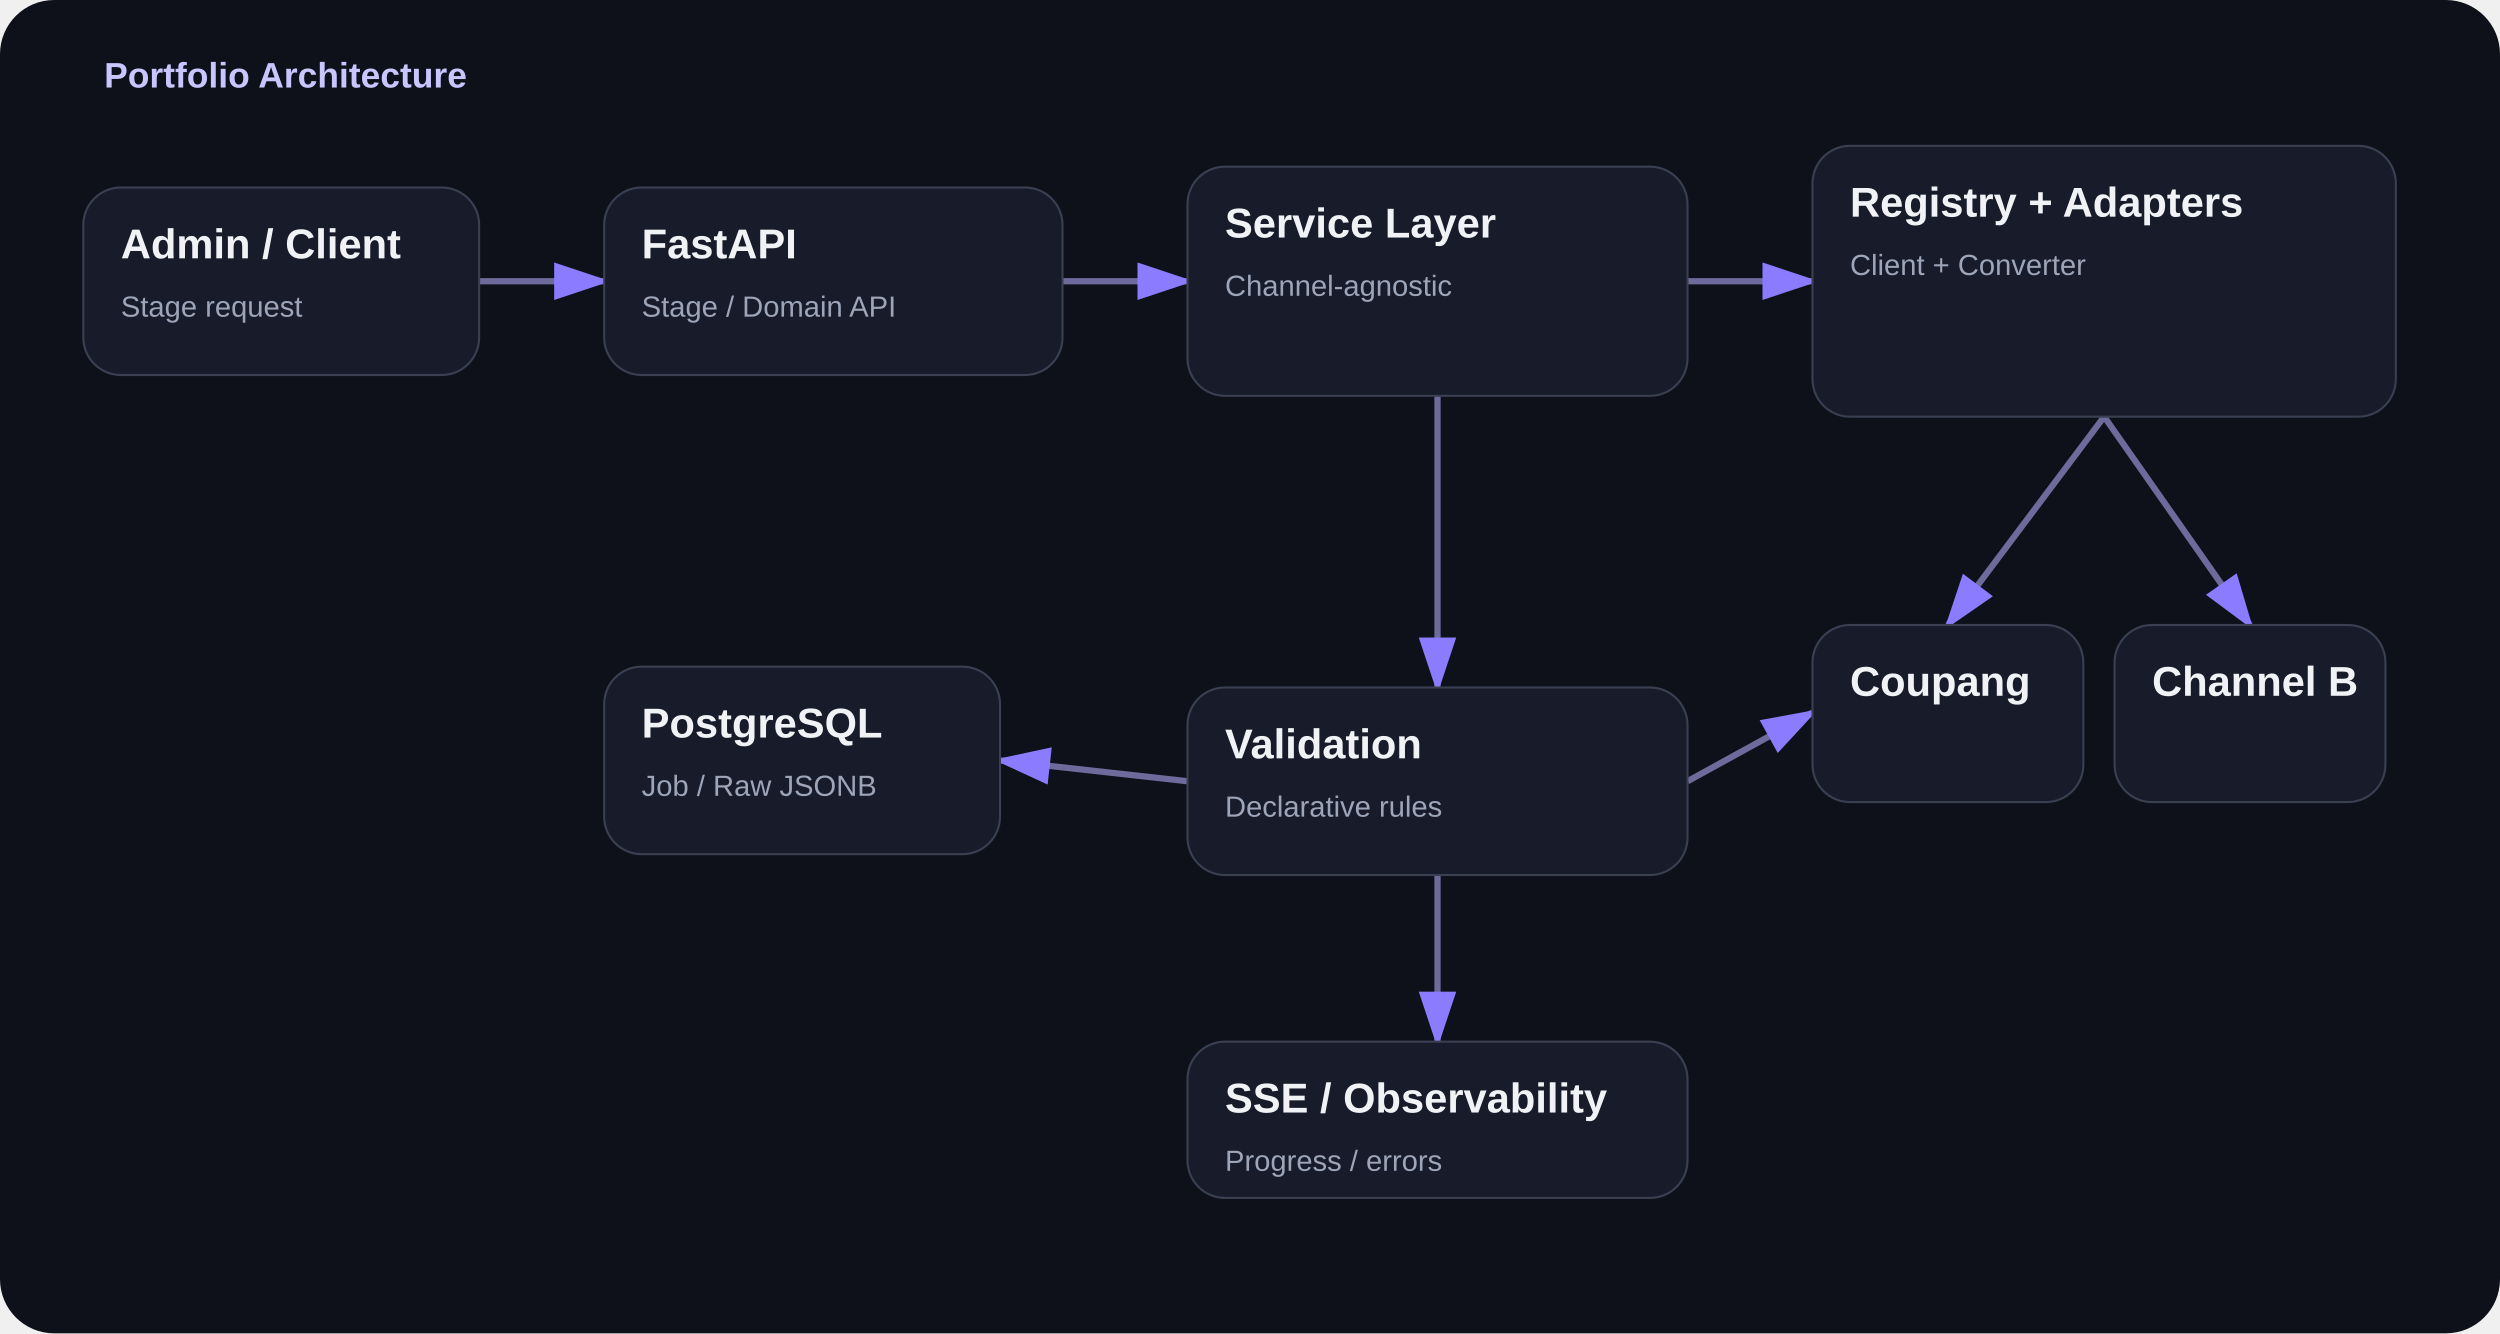
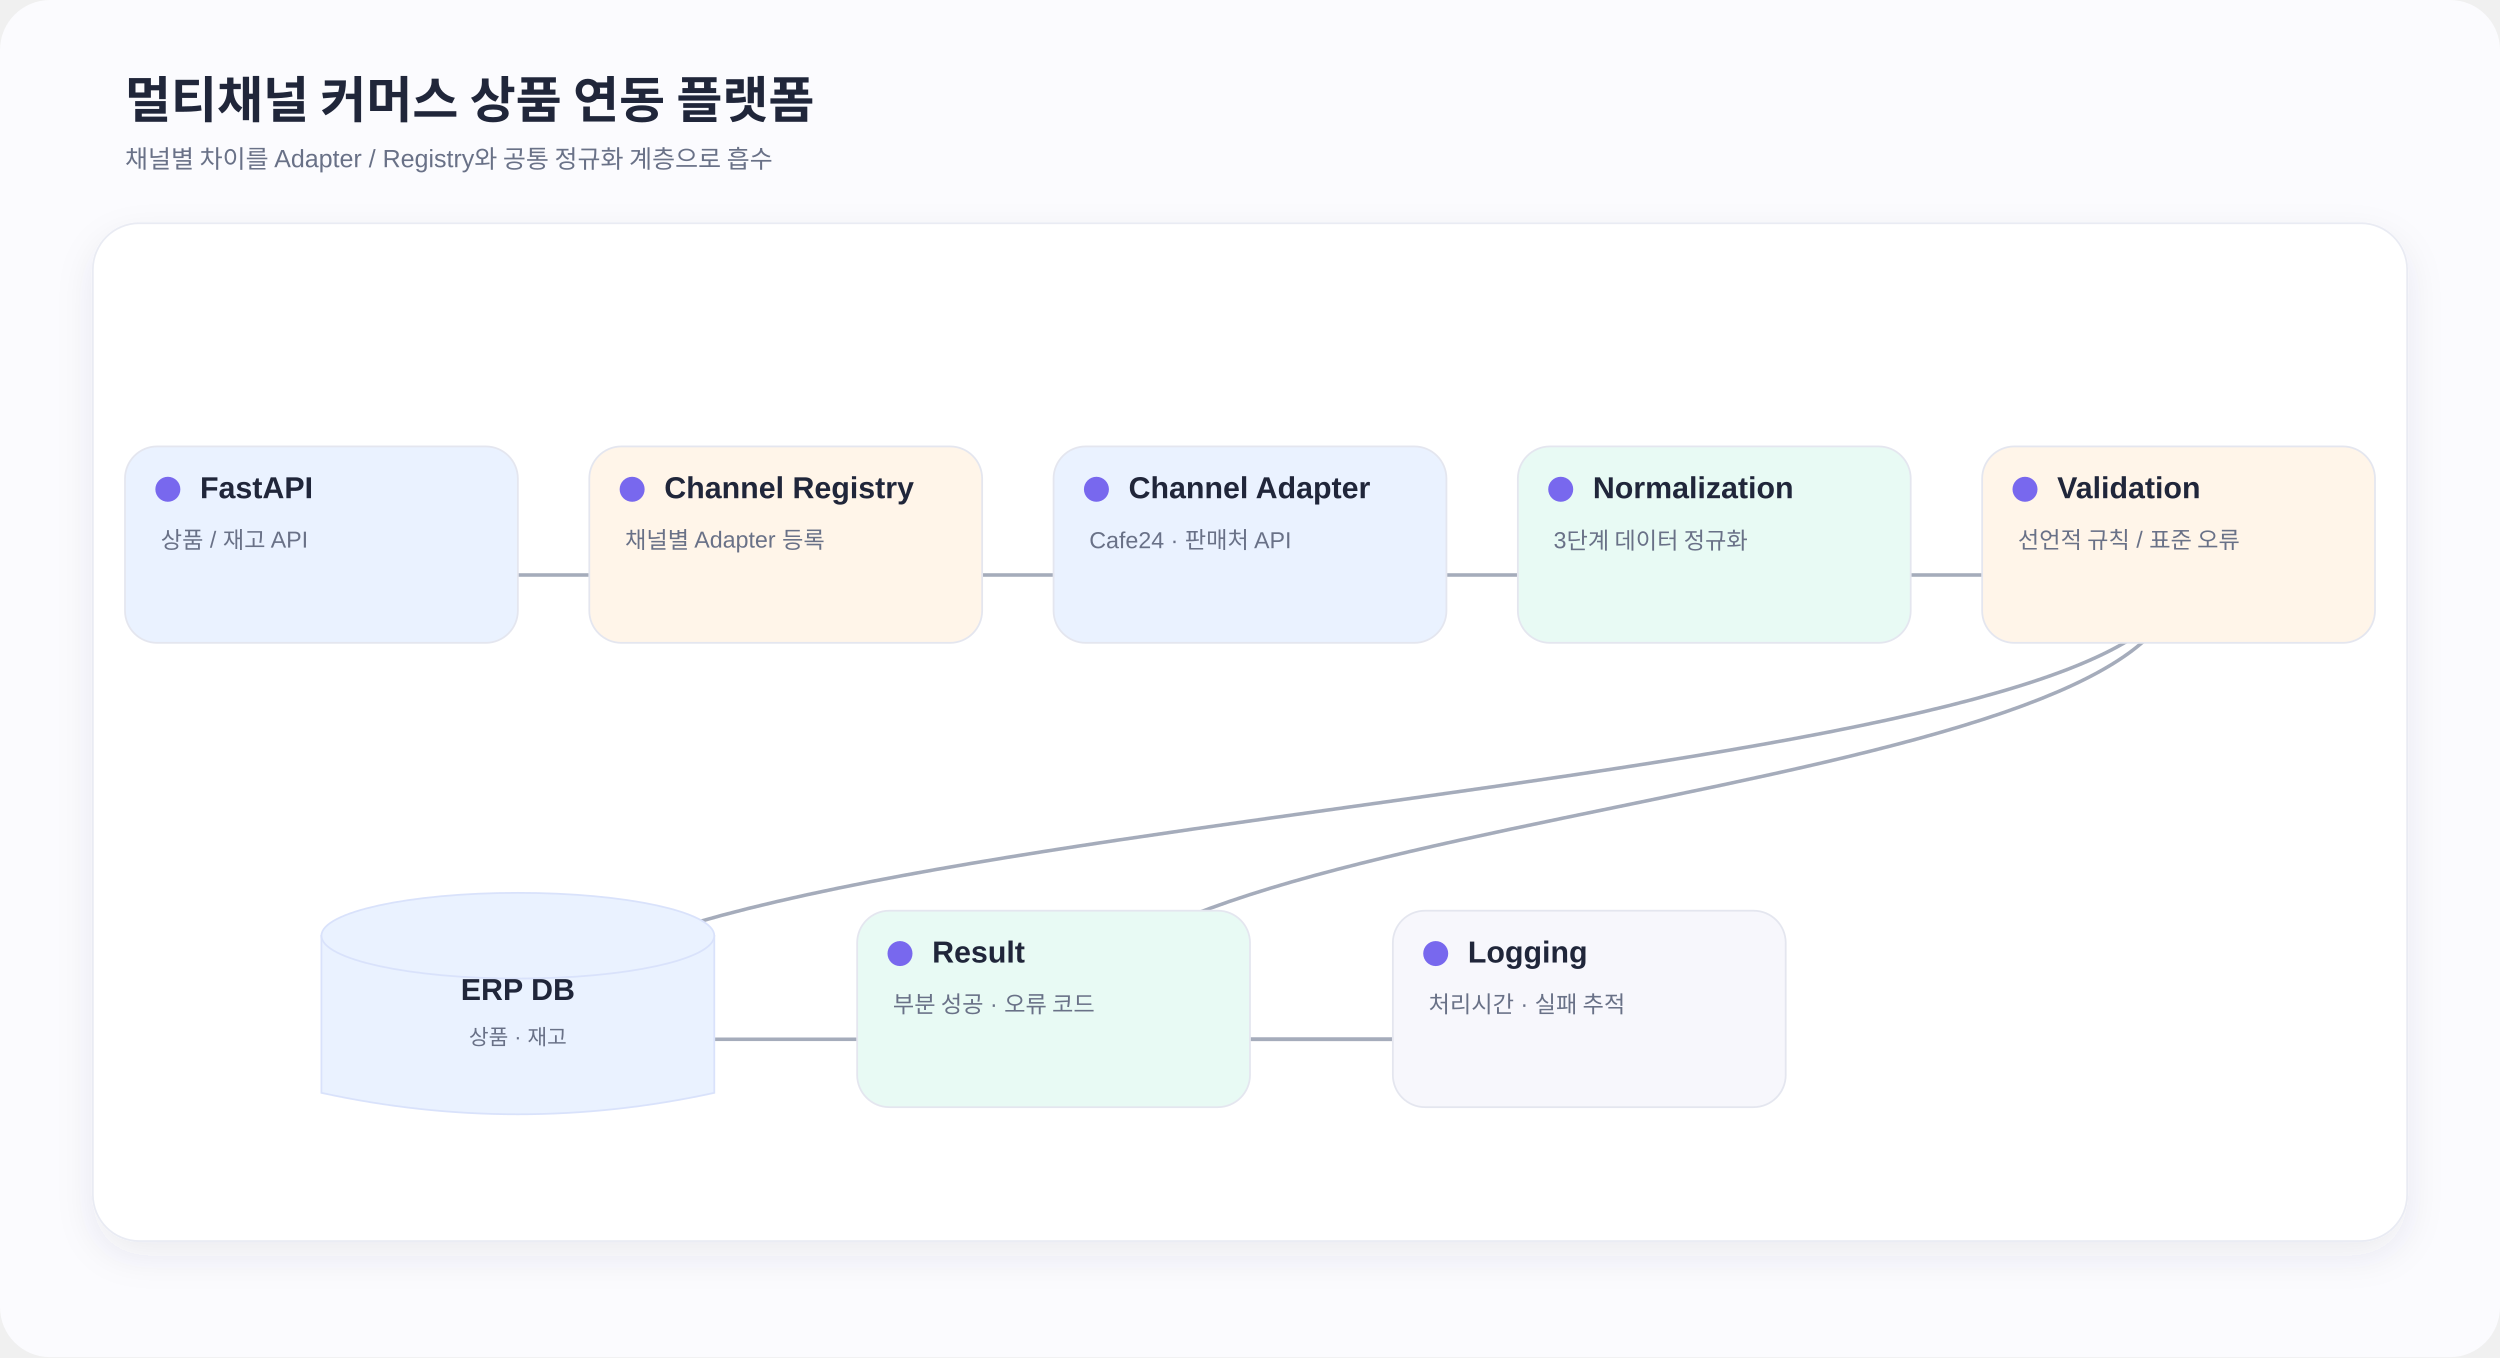
- <svg xmlns="http://www.w3.org/2000/svg" viewBox="0 0 1200 640">
+ <svg xmlns="http://www.w3.org/2000/svg" width="1400" height="760" viewBox="0 0 1400 760">
  <defs>
-     <marker id="arrow" markerWidth="10" markerHeight="10" refX="8" refY="3" orient="auto">
-       <path d="M0,0 L0,6 L9,3 z" fill="#8b7cff" />
+     <filter id="s">
+       <feDropShadow dx="0" dy="8" stdDeviation="10" flood-color="#35405c" flood-opacity=".08" />
+     </filter>
+     <marker id="a" markerWidth="10" markerHeight="10" refX="8" refY="3" orient="auto">
+       <path d="M0,0 L0,6 L9,3 z" fill="#9aa1b2" />
    </marker>
  </defs>
-   <rect width="1200" height="640" rx="26" fill="#0e111a" />
-   <text x="50" y="42" fill="#c9c5ff" font-size="17" font-family="Arial" font-weight="700">Portfolio Architecture</text>
-   <path d="M230,135 L290,135" stroke="#6f6a9c" stroke-width="3" fill="none" marker-end="url(#arrow)" />
-   <path d="M510,135 L570,135" stroke="#6f6a9c" stroke-width="3" fill="none" marker-end="url(#arrow)" />
-   <path d="M810,135 L870,135" stroke="#6f6a9c" stroke-width="3" fill="none" marker-end="url(#arrow)" />
-   <path d="M1010,200 L935,300" stroke="#6f6a9c" stroke-width="3" fill="none" marker-end="url(#arrow)" />
-   <path d="M1010,200 L1080,300" stroke="#6f6a9c" stroke-width="3" fill="none" marker-end="url(#arrow)" />
-   <path d="M690,190 L690,330" stroke="#6f6a9c" stroke-width="3" fill="none" marker-end="url(#arrow)" />
-   <path d="M570,375 L480,365" stroke="#6f6a9c" stroke-width="3" fill="none" marker-end="url(#arrow)" />
-   <path d="M810,375 L870,342" stroke="#6f6a9c" stroke-width="3" fill="none" marker-end="url(#arrow)" />
-   <path d="M690,420 L690,500" stroke="#6f6a9c" stroke-width="3" fill="none" marker-end="url(#arrow)" />
+   <rect width="1400" height="760" rx="28" fill="#fbfbfe" />
+   <text x="70" y="66" font-family="Pretendard,Arial" font-size="28" font-weight="800" fill="#20263a">멀티채널 커머스 상품 연동 플랫폼</text>
+   <text x="70" y="94" font-family="Pretendard,Arial" font-size="14" fill="#697187">채널별 차이를 Adapter / Registry와 공통 정규화 계층으로 흡수</text>
+   <rect x="52" y="125" width="1296" height="570" rx="26" fill="#fff" stroke="#e9ebf3" filter="url(#s)" />
+   <path d="M180,322 L440,322" stroke="#a5acbb" stroke-width="2" fill="none" marker-end="url(#a)" />
+   <path d="M440,322 L700,322" stroke="#a5acbb" stroke-width="2" fill="none" marker-end="url(#a)" />
+   <path d="M700,322 L960,322" stroke="#a5acbb" stroke-width="2" fill="none" marker-end="url(#a)" />
+   <path d="M960,322 L1220,322" stroke="#a5acbb" stroke-width="2" fill="none" marker-end="url(#a)" />
+   <path d="M1220,322 C1220,452.0 290,452.0 290,582" stroke="#a5acbb" stroke-width="2" fill="none" marker-end="url(#a)" />
+   <path d="M1220,322 C1220,452.0 590,452.0 590,582" stroke="#a5acbb" stroke-width="2" fill="none" marker-end="url(#a)" />
+   <path d="M590,582 L890,582" stroke="#a5acbb" stroke-width="2" fill="none" marker-end="url(#a)" />
+   <path d="M290,582 L890,582" stroke="#a5acbb" stroke-width="2" fill="none" marker-end="url(#a)" />
  <g>
-     <rect x="40" y="90" width="190" height="90" rx="18" fill="#171b2a" stroke="#3a4052" />
-     <text x="58" y="124" fill="#f1f2f6" font-size="20" font-family="Arial" font-weight="700">Admin / Client</text>
-     <text x="58" y="152" fill="#9da5b8" font-size="14" font-family="Arial">Stage request</text>
+     <rect x="70" y="250" width="220" height="110" rx="18" fill="#eaf2ff" stroke="#e4e6ef" />
+     <circle cx="94" cy="274" r="7" fill="#7868ee" />
+     <text x="112" y="279" font-family="Pretendard,Arial" font-size="17" font-weight="800" fill="#20263a">FastAPI</text>
+     <text x="90" y="307" font-family="Pretendard,Arial" font-size="13" fill="#697187">상품 / 재고 API</text>
  </g>
  <g>
-     <rect x="290" y="90" width="220" height="90" rx="18" fill="#171b2a" stroke="#3a4052" />
-     <text x="308" y="124" fill="#f1f2f6" font-size="20" font-family="Arial" font-weight="700">FastAPI</text>
-     <text x="308" y="152" fill="#9da5b8" font-size="14" font-family="Arial">Stage / Domain API</text>
+     <rect x="330" y="250" width="220" height="110" rx="18" fill="#fff5e9" stroke="#e4e6ef" />
+     <circle cx="354" cy="274" r="7" fill="#7868ee" />
+     <text x="372" y="279" font-family="Pretendard,Arial" font-size="17" font-weight="800" fill="#20263a">Channel Registry</text>
+     <text x="350" y="307" font-family="Pretendard,Arial" font-size="13" fill="#697187">채널별 Adapter 등록</text>
  </g>
  <g>
-     <rect x="570" y="80" width="240" height="110" rx="18" fill="#171b2a" stroke="#3a4052" />
-     <text x="588" y="114" fill="#f1f2f6" font-size="20" font-family="Arial" font-weight="700">Service Layer</text>
-     <text x="588" y="142" fill="#9da5b8" font-size="14" font-family="Arial">Channel-agnostic</text>
+     <rect x="590" y="250" width="220" height="110" rx="18" fill="#eaf2ff" stroke="#e4e6ef" />
+     <circle cx="614" cy="274" r="7" fill="#7868ee" />
+     <text x="632" y="279" font-family="Pretendard,Arial" font-size="17" font-weight="800" fill="#20263a">Channel Adapter</text>
+     <text x="610" y="307" font-family="Pretendard,Arial" font-size="13" fill="#697187">Cafe24 · 판매처 API</text>
  </g>
  <g>
-     <rect x="870" y="70" width="280" height="130" rx="18" fill="#171b2a" stroke="#3a4052" />
-     <text x="888" y="104" fill="#f1f2f6" font-size="20" font-family="Arial" font-weight="700">Registry + Adapters</text>
-     <text x="888" y="132" fill="#9da5b8" font-size="14" font-family="Arial">Client + Converter</text>
+     <rect x="850" y="250" width="220" height="110" rx="18" fill="#e8faf4" stroke="#e4e6ef" />
+     <circle cx="874" cy="274" r="7" fill="#7868ee" />
+     <text x="892" y="279" font-family="Pretendard,Arial" font-size="17" font-weight="800" fill="#20263a">Normalization</text>
+     <text x="870" y="307" font-family="Pretendard,Arial" font-size="13" fill="#697187">3단계 데이터 정규화</text>
  </g>
  <g>
-     <rect x="870" y="300" width="130" height="85" rx="18" fill="#171b2a" stroke="#3a4052" />
-     <text x="888" y="334" fill="#f1f2f6" font-size="20" font-family="Arial" font-weight="700">Coupang</text>
-     <text x="888" y="362" fill="#9da5b8" font-size="14" font-family="Arial" />
+     <rect x="1110" y="250" width="220" height="110" rx="18" fill="#fff5e9" stroke="#e4e6ef" />
+     <circle cx="1134" cy="274" r="7" fill="#7868ee" />
+     <text x="1152" y="279" font-family="Pretendard,Arial" font-size="17" font-weight="800" fill="#20263a">Validation</text>
+     <text x="1130" y="307" font-family="Pretendard,Arial" font-size="13" fill="#697187">선언적 규칙 / 표준 오류</text>
  </g>
  <g>
-     <rect x="1015" y="300" width="130" height="85" rx="18" fill="#171b2a" stroke="#3a4052" />
-     <text x="1033" y="334" fill="#f1f2f6" font-size="20" font-family="Arial" font-weight="700">Channel B</text>
-     <text x="1033" y="362" fill="#9da5b8" font-size="14" font-family="Arial" />
+     <path d="M180,524 Q290,502 400,524 L400,612 Q290,636 180,612 Z" fill="#eaf2ff" stroke="#d9e2fb" />
+     <ellipse cx="290" cy="524" rx="110" ry="24" fill="#eaf2ff" stroke="#d9e2fb" />
+     <text x="290" y="560" text-anchor="middle" font-family="Pretendard,Arial" font-size="17" font-weight="800" fill="#20263a">ERP DB</text>
+     <text x="290" y="585" text-anchor="middle" font-family="Pretendard,Arial" font-size="12" fill="#697187">상품 · 재고</text>
  </g>
  <g>
-     <rect x="290" y="320" width="190" height="90" rx="18" fill="#171b2a" stroke="#3a4052" />
-     <text x="308" y="354" fill="#f1f2f6" font-size="20" font-family="Arial" font-weight="700">PostgreSQL</text>
-     <text x="308" y="382" fill="#9da5b8" font-size="14" font-family="Arial">Job / Raw JSONB</text>
+     <rect x="480" y="510" width="220" height="110" rx="18" fill="#e8faf4" stroke="#e4e6ef" />
+     <circle cx="504" cy="534" r="7" fill="#7868ee" />
+     <text x="522" y="539" font-family="Pretendard,Arial" font-size="17" font-weight="800" fill="#20263a">Result</text>
+     <text x="500" y="567" font-family="Pretendard,Arial" font-size="13" fill="#697187">부분 성공 · 오류 코드</text>
  </g>
  <g>
-     <rect x="570" y="330" width="240" height="90" rx="18" fill="#171b2a" stroke="#3a4052" />
-     <text x="588" y="364" fill="#f1f2f6" font-size="20" font-family="Arial" font-weight="700">Validation</text>
-     <text x="588" y="392" fill="#9da5b8" font-size="14" font-family="Arial">Declarative rules</text>
-   </g>
-   <g>
-     <rect x="570" y="500" width="240" height="75" rx="18" fill="#171b2a" stroke="#3a4052" />
-     <text x="588" y="534" fill="#f1f2f6" font-size="20" font-family="Arial" font-weight="700">SSE / Observability</text>
-     <text x="588" y="562" fill="#9da5b8" font-size="14" font-family="Arial">Progress / errors</text>
+     <rect x="780" y="510" width="220" height="110" rx="18" fill="#f7f7fc" stroke="#e4e6ef" />
+     <circle cx="804" cy="534" r="7" fill="#7868ee" />
+     <text x="822" y="539" font-family="Pretendard,Arial" font-size="17" font-weight="800" fill="#20263a">Logging</text>
+     <text x="800" y="567" font-family="Pretendard,Arial" font-size="13" fill="#697187">처리시간 · 실패 추적</text>
  </g>
</svg>
